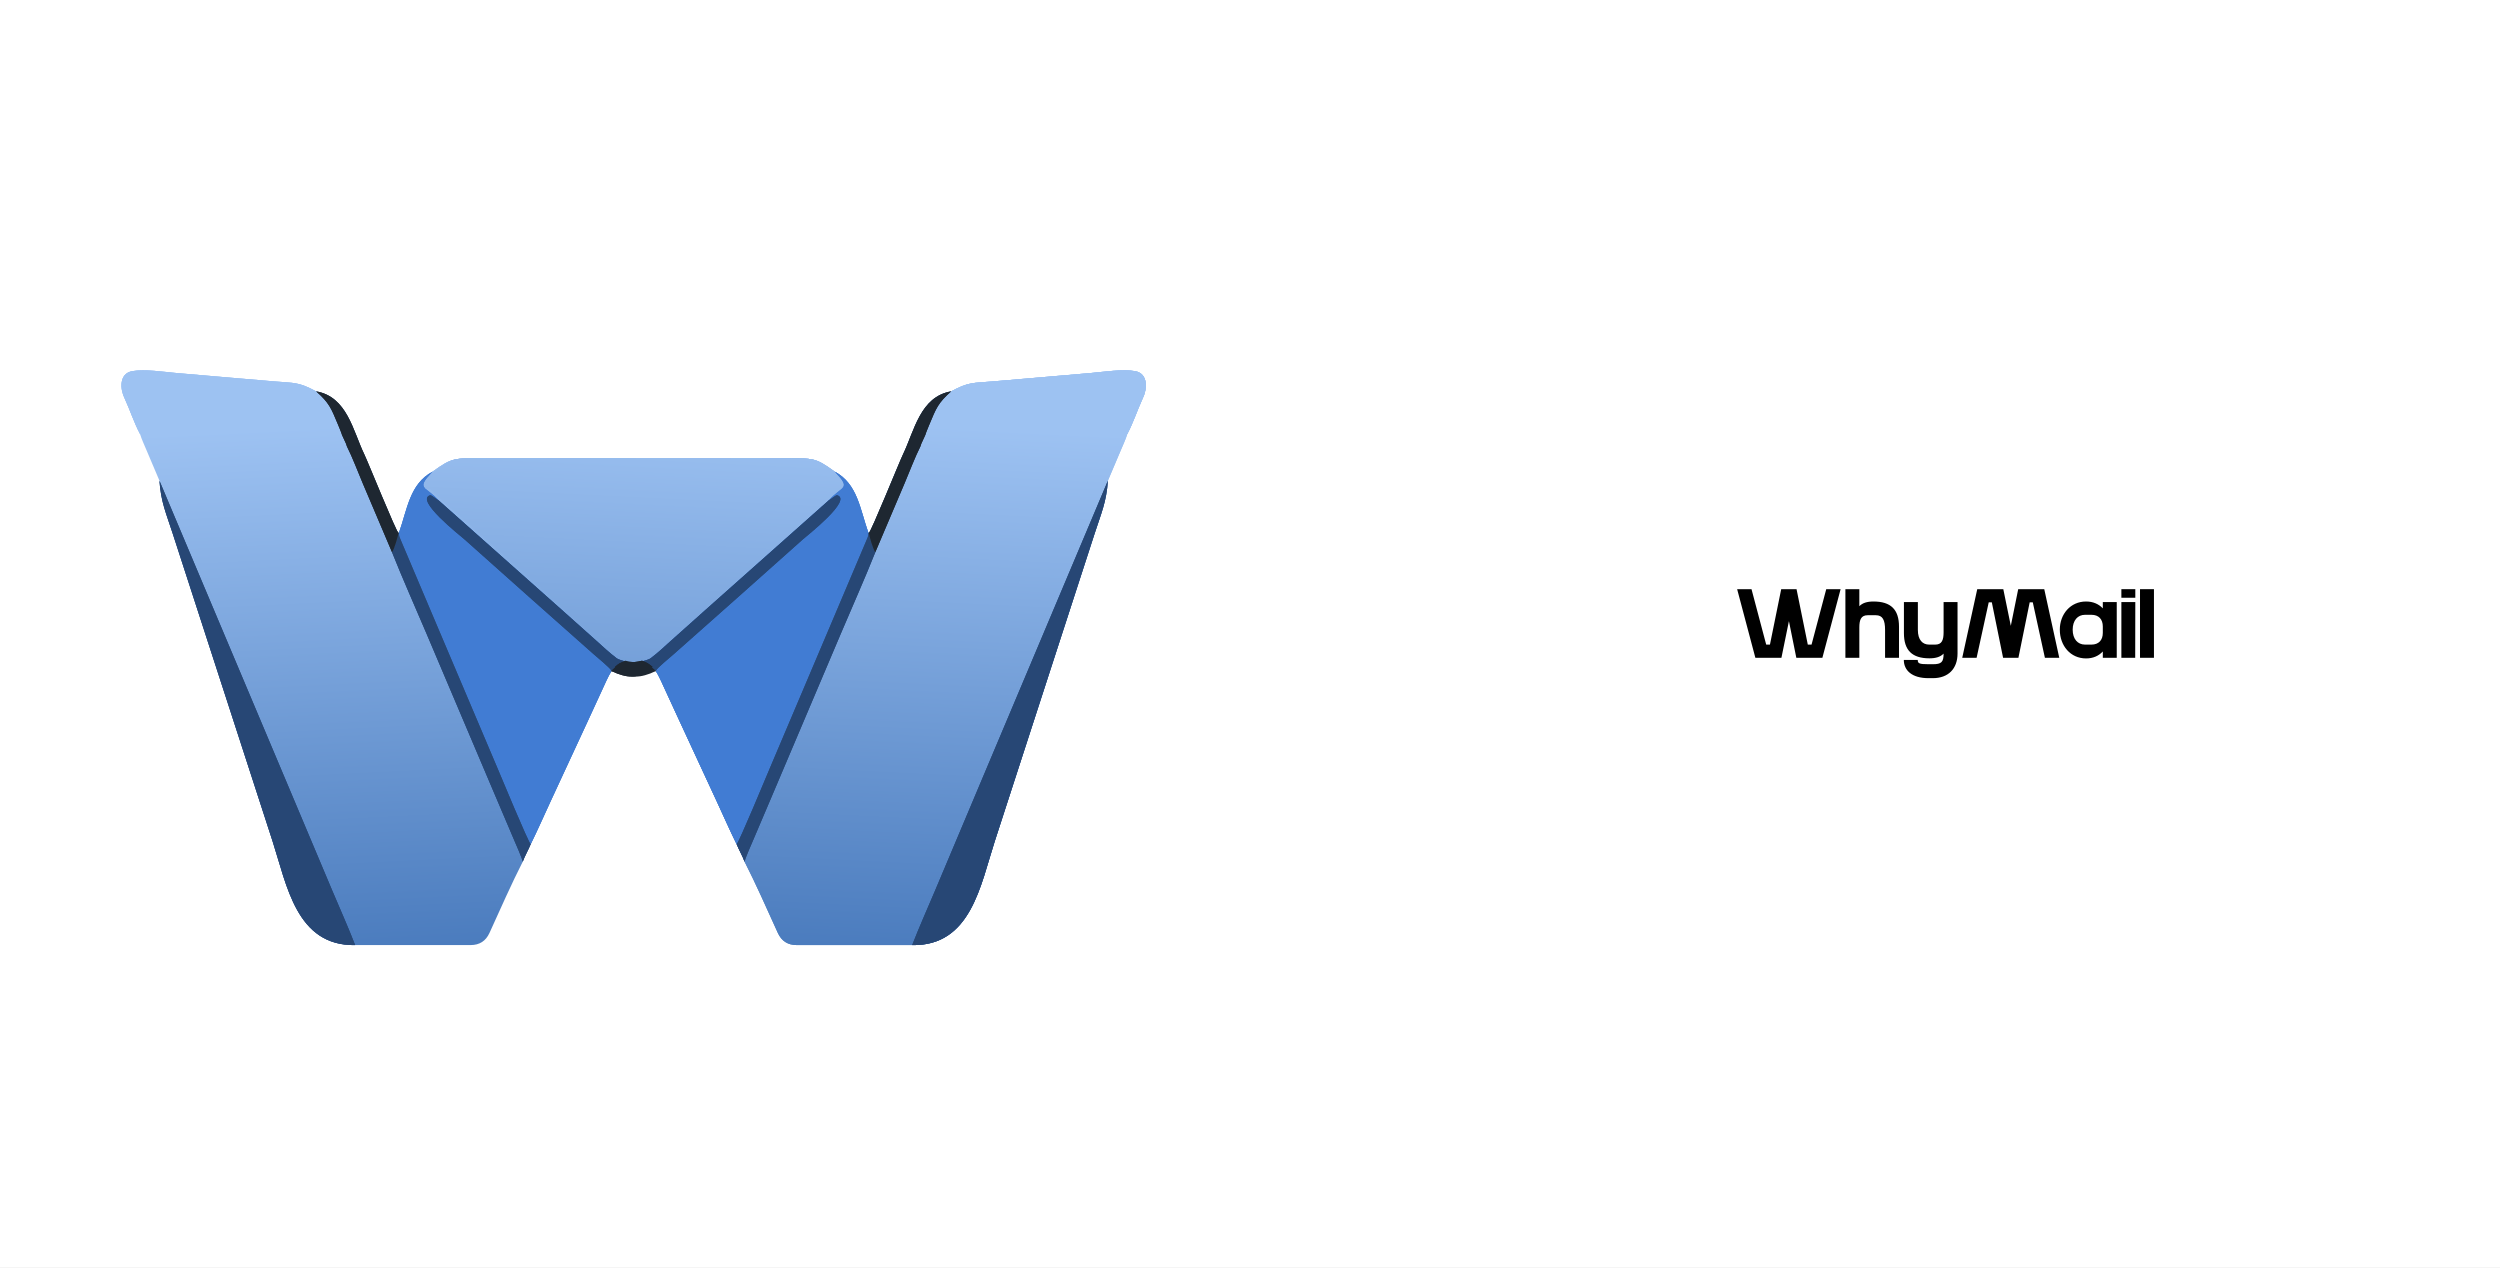
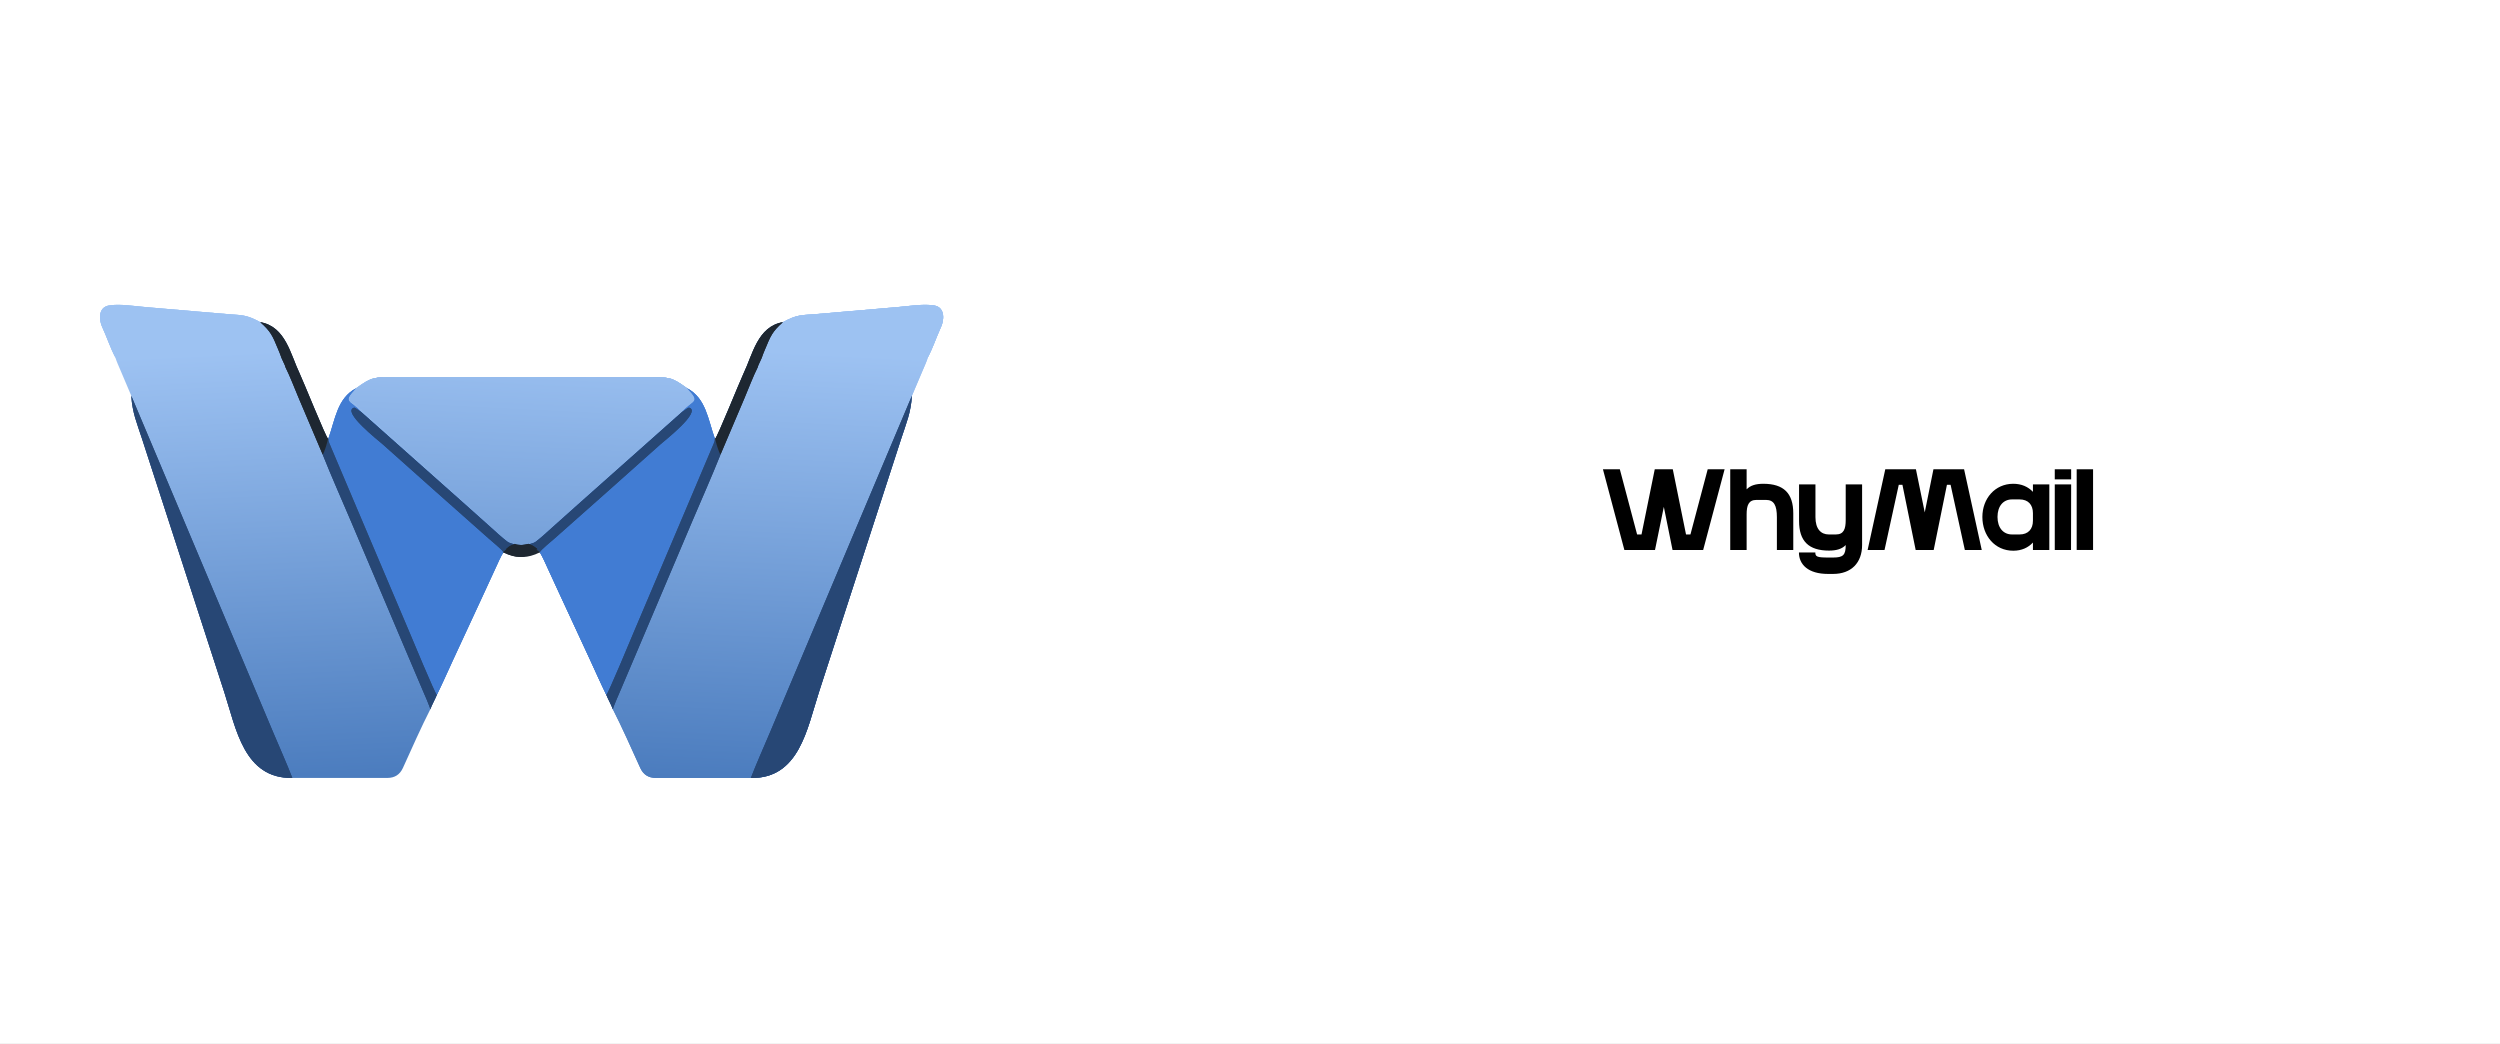
- <svg xmlns="http://www.w3.org/2000/svg" version="1.1" viewBox="0 0 8080.0 4096" preserveAspectRatio="xMidYMid meet">
+ <svg xmlns="http://www.w3.org/2000/svg" version="1.1" viewBox="0 0 9816.0 4096" preserveAspectRatio="xMidYMid meet">
  <defs>
    <linearGradient id="GradientLeft" gradientUnits="userSpaceOnUse" x1="1119.25" y1="3069.7" x2="1035.57" y2="1377.54">
      <stop offset="0" stop-opacity="1" stop-color="rgb(75,124,190)" />
      <stop offset="1" stop-opacity="1" stop-color="rgb(157,194,242)" />
    </linearGradient>
    <linearGradient id="GradientRight" gradientUnits="userSpaceOnUse" x1="2976.75" y1="3069.7" x2="3060.43" y2="1377.54">
      <stop offset="0" stop-opacity="1" stop-color="rgb(75,124,190)" />
      <stop offset="1" stop-opacity="1" stop-color="rgb(157,194,242)" />
    </linearGradient>
    <linearGradient spreadMethod="pad" y2="30%" x2="-10%" y1="120%" x1="30%" id="3d_gradient2-logo-62837c08-d80a-4258-9eda-4a3432ba0b72">
      <stop id="stop268126" stop-opacity="1" stop-color="#ffffff" offset="0%" />
      <stop id="stop268128" stop-opacity="1" stop-color="#000000" offset="100%" />
    </linearGradient>
    <linearGradient gradientTransform="rotate(-30)" spreadMethod="pad" y2="30%" x2="-10%" y1="120%" x1="30%" id="3d_gradient3-logo-62837c08-d80a-4258-9eda-4a3432ba0b72">
      <stop id="stop268131" stop-opacity="1" stop-color="#ffffff" offset="0%" />
      <stop id="stop268133" stop-opacity="1" stop-color="#cccccc" offset="50%" />
      <stop id="stop268135" stop-opacity="1" stop-color="#000000" offset="100%" />
    </linearGradient>
  </defs>
  <rect width="100%" height="100%" fill="white" />
  <g id="icon-part">
    <path fill="url(#GradientLeft)" d="M 452.595 1402.55 C 433.746 1367.31 419.723 1324.24 402.947 1287.89 C 387.692 1257.86 384.398 1207.12 427.477 1199.51 C 467.974 1192.36 528.095 1201.88 570.116 1205.59 L 756.086 1221.57 L 887.936 1232.8 C 950.519 1238.14 965.206 1234.08 1021.69 1264.85 C 1122.06 1281.99 1140.81 1392.65 1177.29 1468.23 C 1190.33 1495.25 1280.52 1719.46 1287.8 1722.23 L 1289.46 1721.79 C 1316.34 1646.14 1324.11 1563.78 1397.96 1524.42 C 1464.15 1476.59 1467.56 1482.6 1548.03 1482.55 L 1669.8 1482.39 L 2085.37 1481.81 L 2451.78 1481.27 L 2545.98 1480.93 C 2625.68 1480.45 2634.99 1479.54 2699.86 1531.1 C 2710.44 1543.34 2733.55 1563.85 2719.04 1578.89 C 2717.95 1579.18 2703.28 1581.83 2703.96 1580.94 C 2697.36 1589.6 2667.57 1613.38 2663.49 1620.82 C 2532.06 1735.07 2401.18 1853.46 2271.08 1969.4 L 2158.34 2069.88 C 2138.29 2087.78 2098.14 2127.96 2075.16 2135.36 C 2056.5 2139.79 2046.25 2140.76 2026.88 2139.95 C 1993.87 2140.14 1997.9 2150.93 1976.17 2167.56 L 1975.94 2169.57 C 1965.82 2185.2 1953.74 2213.24 1945.6 2230.91 L 1900.25 2329.32 L 1778.36 2592.3 C 1757.96 2636.31 1736.53 2685.27 1715.13 2728.44 C 1707.98 2746.31 1695.11 2768.41 1689.5 2785.04 C 1654.183 2854.153 1616.387 2939.581 1581.953 3015.382 Q 1564.070 3054.470 1521.085 3054.478 L 1147.890 3054.550 C 957.932 3057.73 927.088 2861.13 880.78 2718.37 L 756.959 2336.79 L 605.064 1868.88 L 557.97 1723.79 C 536.9 1658.9 519.911 1621.94 515.339 1553.65 L 474.27 1456.84 C 468.675 1443.62 455.926 1415.43 452.595 1402.55 z" />
    <path fill="url(#GradientLeft)" d="M 1397.96 1524.42 C 1464.15 1476.59 1467.56 1482.6 1548.03 1482.55 L 1669.8 1482.39 L 2085.37 1481.81 L 2451.78 1481.27 L 2545.98 1480.93 C 2625.68 1480.45 2634.99 1479.54 2699.86 1531.1 C 2710.44 1543.34 2733.55 1563.85 2719.04 1578.89 C 2717.95 1579.18 2703.28 1581.83 2703.96 1580.94 C 2697.36 1589.6 2667.57 1613.38 2663.49 1620.82 C 2532.06 1735.07 2401.18 1853.46 2271.08 1969.4 L 2158.34 2069.88 C 2138.29 2087.78 2098.14 2127.96 2075.16 2135.36 C 2056.5 2139.79 2046.25 2140.76 2026.88 2139.95 C 2018.39 2136.02 2001.6 2134.02 1992.18 2126.94 C 1969.65 2110.01 1947.89 2089.38 1926.82 2070.5 L 1814.78 1970.42 L 1417.84 1617.56 C 1375.41 1569.07 1341.99 1583.09 1397.96 1524.42 z" />
    <path fill="url(#GradientLeft)" d="M 1397.96 1524.42 C 1464.15 1476.59 1467.56 1482.6 1548.03 1482.55 L 1669.8 1482.39 L 2085.37 1481.81 L 2451.78 1481.27 L 2545.98 1480.93 C 2625.68 1480.45 2634.99 1479.54 2699.86 1531.1 C 2710.44 1543.34 2733.55 1563.85 2719.04 1578.89 C 2717.95 1579.18 2703.28 1581.83 2703.96 1580.94 C 2697.36 1589.6 2667.57 1613.38 2663.49 1620.82 C 2532.06 1735.07 2401.18 1853.46 2271.08 1969.4 L 2158.34 2069.88 C 2138.29 2087.78 2098.14 2127.96 2075.16 2135.36 C 2056.5 2139.79 2046.25 2140.76 2026.88 2139.95 C 2018.39 2136.02 2001.6 2134.02 1992.18 2126.94 C 1969.65 2110.01 1947.89 2089.38 1926.82 2070.5 L 1814.78 1970.42 L 1417.84 1617.56 C 1375.41 1569.07 1341.99 1583.09 1397.96 1524.42 z" />
    <path fill="rgb(65,124,211)" d="M 1289.46 1721.79 C 1316.34 1646.14 1324.11 1563.78 1397.96 1524.42 C 1341.99 1583.09 1375.41 1569.07 1417.84 1617.56 L 1814.78 1970.42 L 1926.82 2070.5 C 1947.89 2089.38 1969.65 2110.01 1992.18 2126.94 C 2001.6 2134.02 2018.39 2136.02 2026.88 2139.95 C 1993.87 2140.14 1997.9 2150.93 1976.17 2167.56 L 1975.94 2169.57 C 1965.82 2185.2 1953.74 2213.24 1945.6 2230.91 L 1900.25 2329.32 L 1778.36 2592.3 C 1757.96 2636.31 1736.53 2685.27 1715.13 2728.44 C 1707.6 2722.85 1617.16 2504.73 1607.02 2480.83 L 1398.98 1990.28 C 1363.9 1907.57 1328.63 1824.78 1293.78 1741.98 C 1290.34 1733.81 1289.23 1730.69 1289.46 1721.79 z" />
    <path fill="rgb(65,124,211)" d="M 1289.46 1721.79 C 1316.34 1646.14 1324.11 1563.78 1397.96 1524.42 C 1341.99 1583.09 1375.41 1569.07 1417.84 1617.56 L 1814.78 1970.42 L 1926.82 2070.5 C 1947.89 2089.38 1969.65 2110.01 1992.18 2126.94 C 2001.6 2134.02 2018.39 2136.02 2026.88 2139.95 C 1993.87 2140.14 1997.9 2150.93 1976.17 2167.56 L 1975.94 2169.57 C 1965.82 2185.2 1953.74 2213.24 1945.6 2230.91 L 1900.25 2329.32 L 1778.36 2592.3 C 1757.96 2636.31 1736.53 2685.27 1715.13 2728.44 C 1707.6 2722.85 1617.16 2504.73 1607.02 2480.83 L 1398.98 1990.28 C 1363.9 1907.57 1328.63 1824.78 1293.78 1741.98 C 1290.34 1733.81 1289.23 1730.69 1289.46 1721.79 z" />
    <path fill="rgb(39,71,117)" d="M 1976.17 2167.56 C 1972.79 2159.45 1928.79 2123.33 1918.4 2114.16 C 1779.07 1991.26 1640.47 1867.33 1501.75 1743.73 C 1488.41 1731.85 1338.99 1615.08 1390.59 1600.44 C 1397.64 1601.54 1409.45 1613.17 1417.84 1617.56 L 1814.78 1970.42 L 1926.82 2070.5 C 1947.89 2089.38 1969.65 2110.01 1992.18 2126.94 C 2001.6 2134.02 2018.39 2136.02 2026.88 2139.95 C 1993.87 2140.14 1997.9 2150.93 1976.17 2167.56 z" />
    <path fill="rgb(39,71,117)" d="M 1976.17 2167.56 C 1972.79 2159.45 1928.79 2123.33 1918.4 2114.16 C 1779.07 1991.26 1640.47 1867.33 1501.75 1743.73 C 1488.41 1731.85 1338.99 1615.08 1390.59 1600.44 C 1397.64 1601.54 1409.45 1613.17 1417.84 1617.56 L 1814.78 1970.42 L 1926.82 2070.5 C 1947.89 2089.38 1969.65 2110.01 1992.18 2126.94 C 2001.6 2134.02 2018.39 2136.02 2026.88 2139.95 C 1993.87 2140.14 1997.9 2150.93 1976.17 2167.56 z" />
    <path fill="url(#GradientLeft)" d="M 452.595 1402.55 C 433.746 1367.31 419.723 1324.24 402.947 1287.89 C 387.692 1257.86 384.398 1207.12 427.477 1199.51 C 467.974 1192.36 528.095 1201.88 570.116 1205.59 L 756.086 1221.57 L 887.936 1232.8 C 950.519 1238.14 965.206 1234.08 1021.69 1264.85 C 1064.08 1302.03 1070.45 1319.6 1092.25 1371.91 C 1094.75 1377.92 1104.45 1401.05 1105.27 1405.56 C 1103.75 1418.15 1110.82 1425.22 1108.09 1431.85 C 1089.81 1431.63 1079.38 1429.84 1061.4 1427.77 L 1057.78 1429.56 L 1058.71 1428.03 C 1057.7 1432.69 1058.32 1430.8 1062 1437.09 L 1060.94 1440.13 C 1052.86 1443.13 1026.59 1441.15 1017.03 1440.51 L 1017.16 1436.48 C 1020.75 1433.75 1023.13 1431.68 1026.49 1428.65 L 1025.42 1424.8 C 1017.07 1420.46 1022.2 1425.04 1018.18 1425.36 C 1006.9 1426.25 988.444 1422.39 978.218 1426.73 L 975.827 1424.39 C 972.582 1426.32 973.904 1424.87 972.62 1429.33 C 978.024 1432.57 997.338 1433.96 1005.89 1435.74 L 1007.61 1438.51 C 1003.06 1441.54 987.229 1439.06 980.957 1438.48 C 963.623 1436.85 974.634 1432.43 968.173 1423.95 L 965.314 1431.26 L 963.57 1426.44 C 947.788 1415.21 888.005 1422.29 865.761 1419.31 L 863.876 1414.54 C 858.657 1413.39 800.159 1413.21 796.861 1414.88 C 797.734 1419.23 797.756 1419.56 797.672 1424 C 789.229 1430.49 734.134 1425.12 721.682 1423.25 C 713.759 1422.05 707.027 1423.45 698.704 1421.51 L 696.852 1418.49 C 704.368 1416.04 739.882 1418.53 754.101 1416.73 L 755.702 1413.4 C 747.105 1403.47 726.112 1411.36 716.176 1410.2 C 694.693 1407.7 681.514 1402.04 659.279 1406.68 L 658.072 1408.81 C 668.393 1416.85 676.73 1409.11 686.562 1416.09 L 686.571 1420.37 C 673.022 1424.05 655.594 1418.66 642.061 1418.39 C 603.259 1417.74 565.901 1414.76 527.14 1411.34 C 505.981 1409.47 479.122 1414.61 458.75 1405.11 C 455.583 1403.64 457.618 1403.58 452.595 1402.55 z" />
    <path fill="url(#GradientLeft)" d="M 452.595 1402.55 C 433.746 1367.31 419.723 1324.24 402.947 1287.89 C 387.692 1257.86 384.398 1207.12 427.477 1199.51 C 467.974 1192.36 528.095 1201.88 570.116 1205.59 L 756.086 1221.57 L 887.936 1232.8 C 950.519 1238.14 965.206 1234.08 1021.69 1264.85 C 1064.08 1302.03 1070.45 1319.6 1092.25 1371.91 C 1094.75 1377.92 1104.45 1401.05 1105.27 1405.56 C 1103.75 1418.15 1110.82 1425.22 1108.09 1431.85 C 1089.81 1431.63 1079.38 1429.84 1061.4 1427.77 L 1057.78 1429.56 L 1058.71 1428.03 C 1057.7 1432.69 1058.32 1430.8 1062 1437.09 L 1060.94 1440.13 C 1052.86 1443.13 1026.59 1441.15 1017.03 1440.51 L 1017.16 1436.48 C 1020.75 1433.75 1023.13 1431.68 1026.49 1428.65 L 1025.42 1424.8 C 1017.07 1420.46 1022.2 1425.04 1018.18 1425.36 C 1006.9 1426.25 988.444 1422.39 978.218 1426.73 L 975.827 1424.39 C 972.582 1426.32 973.904 1424.87 972.62 1429.33 C 978.024 1432.57 997.338 1433.96 1005.89 1435.74 L 1007.61 1438.51 C 1003.06 1441.54 987.229 1439.06 980.957 1438.48 C 963.623 1436.85 974.634 1432.43 968.173 1423.95 L 965.314 1431.26 L 963.57 1426.44 C 947.788 1415.21 888.005 1422.29 865.761 1419.31 L 863.876 1414.54 C 858.657 1413.39 800.159 1413.21 796.861 1414.88 C 797.734 1419.23 797.756 1419.56 797.672 1424 C 789.229 1430.49 734.134 1425.12 721.682 1423.25 C 713.759 1422.05 707.027 1423.45 698.704 1421.51 L 696.852 1418.49 C 704.368 1416.04 739.882 1418.53 754.101 1416.73 L 755.702 1413.4 C 747.105 1403.47 726.112 1411.36 716.176 1410.2 C 694.693 1407.7 681.514 1402.04 659.279 1406.68 L 658.072 1408.81 C 668.393 1416.85 676.73 1409.11 686.562 1416.09 L 686.571 1420.37 C 673.022 1424.05 655.594 1418.66 642.061 1418.39 C 603.259 1417.74 565.901 1414.76 527.14 1411.34 C 505.981 1409.47 479.122 1414.61 458.75 1405.11 C 455.583 1403.64 457.618 1403.58 452.595 1402.55 z" />
    <path fill="rgb(39,71,117)" d="M 515.339 1553.65 L 926.824 2529.38 L 1073.26 2876.93 C 1097.21 2933.78 1125.81 2997.45 1147.89 3054.55 C 957.932 3057.73 927.088 2861.13 880.78 2718.37 L 756.959 2336.79 L 605.064 1868.88 L 557.97 1723.79 C 536.9 1658.9 519.911 1621.94 515.339 1553.65 z" />
    <path fill="rgb(39,71,117)" d="M 515.339 1553.65 L 926.824 2529.38 L 1073.26 2876.93 C 1097.21 2933.78 1125.81 2997.45 1147.89 3054.55 C 957.932 3057.73 927.088 2861.13 880.78 2718.37 L 756.959 2336.79 L 605.064 1868.88 L 557.97 1723.79 C 536.9 1658.9 519.911 1621.94 515.339 1553.65 z" />
    <path fill="rgb(39,71,117)" d="M 1287.8 1722.23 L 1289.46 1721.79 C 1289.23 1730.69 1290.34 1733.81 1293.78 1741.98 C 1328.63 1824.78 1363.9 1907.57 1398.98 1990.28 L 1607.02 2480.83 C 1617.16 2504.73 1707.6 2722.85 1715.13 2728.44 C 1707.98 2746.31 1695.11 2768.41 1689.5 2785.04 C 1687.67 2773.75 1664.74 2722.24 1659.25 2709.38 L 1593.02 2553.68 L 1377.9 2046.66 C 1341.45 1960.77 1301.16 1870.6 1266.86 1784.44 C 1273.82 1775.84 1285.9 1733.96 1287.8 1722.23 z" />
    <path fill="rgb(39,71,117)" d="M 1287.8 1722.23 L 1289.46 1721.79 C 1289.23 1730.69 1290.34 1733.81 1293.78 1741.98 C 1328.63 1824.78 1363.9 1907.57 1398.98 1990.28 L 1607.02 2480.83 C 1617.16 2504.73 1707.6 2722.85 1715.13 2728.44 C 1707.98 2746.31 1695.11 2768.41 1689.5 2785.04 C 1687.67 2773.75 1664.74 2722.24 1659.25 2709.38 L 1593.02 2553.68 L 1377.9 2046.66 C 1341.45 1960.77 1301.16 1870.6 1266.86 1784.44 C 1273.82 1775.84 1285.9 1733.96 1287.8 1722.23 z" />
    <path fill="rgb(30,39,49)" d="M 1021.69 1264.85 C 1122.06 1281.99 1140.81 1392.65 1177.29 1468.23 C 1190.33 1495.25 1280.52 1719.46 1287.8 1722.23 C 1285.9 1733.96 1273.82 1775.84 1266.86 1784.44 L 1172.65 1562.65 C 1157.6 1527.08 1137.86 1475.3 1121.17 1442.61 L 1118.47 1434.34 C 1114.31 1424.64 1109.9 1415.04 1105.27 1405.56 C 1104.45 1401.05 1094.75 1377.92 1092.25 1371.91 C 1070.45 1319.6 1064.08 1302.03 1021.69 1264.85 z" />
    <path fill="rgb(30,39,49)" d="M 1021.69 1264.85 C 1122.06 1281.99 1140.81 1392.65 1177.29 1468.23 C 1190.33 1495.25 1280.52 1719.46 1287.8 1722.23 C 1285.9 1733.96 1273.82 1775.84 1266.86 1784.44 L 1172.65 1562.65 C 1157.6 1527.08 1137.86 1475.3 1121.17 1442.61 L 1118.47 1434.34 C 1114.31 1424.64 1109.9 1415.04 1105.27 1405.56 C 1104.45 1401.05 1094.75 1377.92 1092.25 1371.91 C 1070.45 1319.6 1064.08 1302.03 1021.69 1264.85 z" />
    <path fill="url(#GradientRight)" d="M 3643.405 1402.55 C 3662.254 1367.31 3676.277 1324.24 3693.053 1287.89 C 3708.308 1257.86 3711.602 1207.12 3668.523 1199.51 C 3628.026 1192.36 3567.905 1201.88 3525.884 1205.59 L 3339.914 1221.57 L 3208.064 1232.8 C 3145.481 1238.14 3130.794 1234.08 3074.31 1264.85 C 2973.94 1281.99 2955.19 1392.65 2918.71 1468.23 C 2905.67 1495.25 2815.48 1719.46 2808.2 1722.23 L 2806.54 1721.79 C 2779.66 1646.14 2771.89 1563.78 2698.04 1524.42 C 2631.85 1476.59 2628.44 1482.6 2547.97 1482.55 L 2426.2 1482.39 L 2010.63 1481.81 L 1644.22 1481.27 L 1550.02 1480.93 C 1470.32 1480.45 1461.01 1479.54 1396.14 1531.1 C 1385.56 1543.34 1362.45 1563.85 1376.96 1578.89 C 1378.05 1579.18 1392.72 1581.83 1392.04 1580.94 C 1398.64 1589.6 1428.43 1613.38 1432.51 1620.82 C 1563.94 1735.07 1694.82 1853.46 1824.92 1969.4 L 1937.66 2069.88 C 1957.71 2087.78 1997.86 2127.96 2020.84 2135.36 C 2039.5 2139.79 2049.75 2140.76 2069.12 2139.95 C 2102.13 2140.14 2098.1 2150.93 2119.83 2167.56 L 2120.06 2169.57 C 2130.18 2185.2 2142.26 2213.24 2150.4 2230.91 L 2195.75 2329.32 L 2317.64 2592.3 C 2338.04 2636.31 2359.47 2685.27 2380.87 2728.44 C 2388.02 2746.31 2400.89 2768.41 2406.5 2785.04 C 2441.818 2854.153 2479.613 2939.581 2514.047 3015.382 Q 2531.930 3054.470 2574.915 3054.478 L 2948.110 3054.550 C 3138.068 3057.73 3168.912 2861.13 3215.22 2718.37 L 3339.041 2336.79 L 3490.936 1868.88 L 3538.03 1723.79 C 3559.1 1658.9 3576.089 1621.94 3580.661 1553.65 L 3621.73 1456.84 C 3627.325 1443.62 3640.074 1415.43 3643.405 1402.55 z" />
    <path fill="url(#GradientRight)" d="M 3643.405 1402.55 C 3662.254 1367.31 3676.277 1324.24 3693.053 1287.89 C 3708.308 1257.86 3711.602 1207.12 3668.523 1199.51 C 3628.026 1192.36 3567.905 1201.88 3525.884 1205.59 L 3339.914 1221.57 L 3208.064 1232.8 C 3145.481 1238.14 3130.794 1234.08 3074.31 1264.85 C 2973.94 1281.99 2955.19 1392.65 2918.71 1468.23 C 2905.67 1495.25 2815.48 1719.46 2808.2 1722.23 L 2806.54 1721.79 C 2779.66 1646.14 2771.89 1563.78 2698.04 1524.42 C 2631.85 1476.59 2628.44 1482.6 2547.97 1482.55 L 2426.2 1482.39 L 2010.63 1481.81 L 1644.22 1481.27 L 1550.02 1480.93 C 1470.32 1480.45 1461.01 1479.54 1396.14 1531.1 C 1385.56 1543.34 1362.45 1563.85 1376.96 1578.89 C 1378.05 1579.18 1392.72 1581.83 1392.04 1580.94 C 1398.64 1589.6 1428.43 1613.38 1432.51 1620.82 C 1563.94 1735.07 1694.82 1853.46 1824.92 1969.4 L 1937.66 2069.88 C 1957.71 2087.78 1997.86 2127.96 2020.84 2135.36 C 2039.5 2139.79 2049.75 2140.76 2069.12 2139.95 C 2102.13 2140.14 2098.1 2150.93 2119.83 2167.56 L 2120.06 2169.57 C 2130.18 2185.2 2142.26 2213.24 2150.4 2230.91 L 2195.75 2329.32 L 2317.64 2592.3 C 2338.04 2636.31 2359.47 2685.27 2380.87 2728.44 C 2388.02 2746.31 2400.89 2768.41 2406.5 2785.04 C 2441.818 2854.153 2479.613 2939.581 2514.047 3015.382 Q 2531.930 3054.470 2574.915 3054.478 L 2948.110 3054.550 C 3138.068 3057.73 3168.912 2861.13 3215.22 2718.37 L 3339.041 2336.79 L 3490.936 1868.88 L 3538.03 1723.79 C 3559.1 1658.9 3576.089 1621.94 3580.661 1553.65 L 3621.73 1456.84 C 3627.325 1443.62 3640.074 1415.43 3643.405 1402.55 z" />
    <path fill="url(#GradientRight)" d="M 2698.04 1524.42 C 2631.85 1476.59 2628.44 1482.6 2547.97 1482.55 L 2426.2 1482.39 L 2010.63 1481.81 L 1644.22 1481.27 L 1550.02 1480.93 C 1470.32 1480.45 1461.01 1479.54 1396.14 1531.1 C 1385.56 1543.34 1362.45 1563.85 1376.96 1578.89 C 1378.05 1579.18 1392.72 1581.83 1392.04 1580.94 C 1398.64 1589.6 1428.43 1613.38 1432.51 1620.82 C 1563.94 1735.07 1694.82 1853.46 1824.92 1969.4 L 1937.66 2069.88 C 1957.71 2087.78 1997.86 2127.96 2020.84 2135.36 C 2039.5 2139.79 2049.75 2140.76 2069.12 2139.95 C 2077.61 2136.02 2094.4 2134.02 2103.82 2126.94 C 2126.35 2110.01 2148.11 2089.38 2169.18 2070.5 L 2281.22 1970.42 L 2678.16 1617.56 C 2720.59 1569.07 2754.01 1583.09 2698.04 1524.42 z" />
    <path fill="url(#GradientRight)" d="M 2698.04 1524.42 C 2631.85 1476.59 2628.44 1482.6 2547.97 1482.55 L 2426.2 1482.39 L 2010.63 1481.81 L 1644.22 1481.27 L 1550.02 1480.93 C 1470.32 1480.45 1461.01 1479.54 1396.14 1531.1 C 1385.56 1543.34 1362.45 1563.85 1376.96 1578.89 C 1378.05 1579.18 1392.72 1581.83 1392.04 1580.94 C 1398.64 1589.6 1428.43 1613.38 1432.51 1620.82 C 1563.94 1735.07 1694.82 1853.46 1824.92 1969.4 L 1937.66 2069.88 C 1957.71 2087.78 1997.86 2127.96 2020.84 2135.36 C 2039.5 2139.79 2049.75 2140.76 2069.12 2139.95 C 2077.61 2136.02 2094.4 2134.02 2103.82 2126.94 C 2126.35 2110.01 2148.11 2089.38 2169.18 2070.5 L 2281.22 1970.42 L 2678.16 1617.56 C 2720.59 1569.07 2754.01 1583.09 2698.04 1524.42 z" />
    <path fill="rgb(65,124,211)" d="M 2806.54 1721.79 C 2779.66 1646.14 2771.89 1563.78 2698.04 1524.42 C 2754.01 1583.09 2720.59 1569.07 2678.16 1617.56 L 2281.22 1970.42 L 2169.18 2070.5 C 2148.11 2089.38 2126.35 2110.01 2103.82 2126.94 C 2094.4 2134.02 2077.61 2136.02 2069.12 2139.95 C 2102.13 2140.14 2098.1 2150.93 2119.83 2167.56 L 2120.06 2169.57 C 2130.18 2185.2 2142.26 2213.24 2150.4 2230.91 L 2195.75 2329.32 L 2317.64 2592.3 C 2338.04 2636.31 2359.47 2685.27 2380.87 2728.44 C 2388.4 2722.85 2478.84 2504.73 2488.98 2480.83 L 2697.02 1990.28 C 2732.1 1907.57 2767.37 1824.78 2802.22 1741.98 C 2805.66 1733.81 2806.77 1730.69 2806.54 1721.79 z" />
    <path fill="rgb(65,124,211)" d="M 2806.54 1721.79 C 2779.66 1646.14 2771.89 1563.78 2698.04 1524.42 C 2754.01 1583.09 2720.59 1569.07 2678.16 1617.56 L 2281.22 1970.42 L 2169.18 2070.5 C 2148.11 2089.38 2126.35 2110.01 2103.82 2126.94 C 2094.4 2134.02 2077.61 2136.02 2069.12 2139.95 C 2102.13 2140.14 2098.1 2150.93 2119.83 2167.56 L 2120.06 2169.57 C 2130.18 2185.2 2142.26 2213.24 2150.4 2230.91 L 2195.75 2329.32 L 2317.64 2592.3 C 2338.04 2636.31 2359.47 2685.27 2380.87 2728.44 C 2388.4 2722.85 2478.84 2504.73 2488.98 2480.83 L 2697.02 1990.28 C 2732.1 1907.57 2767.37 1824.78 2802.22 1741.98 C 2805.66 1733.81 2806.77 1730.69 2806.54 1721.79 z" />
    <path fill="rgb(39,71,117)" d="M 2119.83 2167.56 C 2123.21 2159.45 2167.21 2123.33 2177.6 2114.16 C 2316.93 1991.26 2455.53 1867.33 2594.25 1743.73 C 2607.59 1731.85 2757.01 1615.08 2705.41 1600.44 C 2698.36 1601.54 2686.55 1613.17 2678.16 1617.56 L 2281.22 1970.42 L 2169.18 2070.5 C 2148.11 2089.38 2126.35 2110.01 2103.82 2126.94 C 2094.4 2134.02 2077.61 2136.02 2069.12 2139.95 C 2102.13 2140.14 2098.1 2150.93 2119.83 2167.56 z" />
    <path fill="rgb(39,71,117)" d="M 2119.83 2167.56 C 2123.21 2159.45 2167.21 2123.33 2177.6 2114.16 C 2316.93 1991.26 2455.53 1867.33 2594.25 1743.73 C 2607.59 1731.85 2757.01 1615.08 2705.41 1600.44 C 2698.36 1601.54 2686.55 1613.17 2678.16 1617.56 L 2281.22 1970.42 L 2169.18 2070.5 C 2148.11 2089.38 2126.35 2110.01 2103.82 2126.94 C 2094.4 2134.02 2077.61 2136.02 2069.12 2139.95 C 2102.13 2140.14 2098.1 2150.93 2119.83 2167.56 z" />
    <path fill="url(#GradientRight)" d="M 3643.405 1402.55 C 3662.254 1367.31 3676.277 1324.24 3693.053 1287.89 C 3708.308 1257.86 3711.602 1207.12 3668.523 1199.51 C 3628.026 1192.36 3567.905 1201.88 3525.884 1205.59 L 3339.914 1221.57 L 3208.064 1232.8 C 3145.481 1238.14 3130.794 1234.08 3074.31 1264.85 C 3031.92 1302.03 3025.55 1319.6 3003.75 1371.91 C 3001.25 1377.92 2991.55 1401.05 2990.73 1405.56 C 2992.25 1418.15 2985.18 1425.22 2987.91 1431.85 C 3006.19 1431.63 3016.62 1429.84 3034.6 1427.77 L 3038.22 1429.56 L 3037.29 1428.03 C 3038.3 1432.69 3037.68 1430.8 3034.0 1437.09 L 3035.06 1440.13 C 3043.14 1443.13 3069.41 1441.15 3078.97 1440.51 L 3078.84 1436.48 C 3075.25 1433.75 3072.87 1431.68 3069.51 1428.65 L 3070.58 1424.8 C 3078.93 1420.46 3073.8 1425.04 3077.82 1425.36 C 3089.1 1426.25 3107.556 1422.39 3117.782 1426.73 L 3120.173 1424.39 C 3123.418 1426.32 3122.096 1424.87 3123.38 1429.33 C 3117.976 1432.57 3098.662 1433.96 3090.11 1435.74 L 3088.39 1438.51 C 3092.94 1441.54 3108.771 1439.06 3115.043 1438.48 C 3132.377 1436.85 3121.366 1432.43 3127.827 1423.95 L 3130.686 1431.26 L 3132.43 1426.44 C 3148.212 1415.21 3207.995 1422.29 3230.239 1419.31 L 3232.124 1414.54 C 3237.343 1413.39 3295.841 1413.21 3299.139 1414.88 C 3298.266 1419.23 3298.244 1419.56 3298.328 1424.0 C 3306.771 1430.49 3361.866 1425.12 3374.318 1423.25 C 3382.241 1422.05 3388.973 1423.45 3397.296 1421.51 L 3399.148 1418.49 C 3391.632 1416.04 3356.118 1418.53 3341.899 1416.73 L 3340.298 1413.4 C 3348.895 1403.47 3369.888 1411.36 3379.824 1410.2 C 3401.307 1407.7 3414.486 1402.04 3436.721 1406.68 L 3437.928 1408.81 C 3427.607 1416.85 3419.27 1409.11 3409.438 1416.09 L 3409.429 1420.37 C 3422.978 1424.05 3440.406 1418.66 3453.939 1418.39 C 3492.741 1417.74 3530.099 1414.76 3568.86 1411.34 C 3590.019 1409.47 3616.878 1414.61 3637.25 1405.11 C 3640.417 1403.64 3638.382 1403.58 3643.405 1402.55 z" />
    <path fill="url(#GradientRight)" d="M 3643.405 1402.55 C 3662.254 1367.31 3676.277 1324.24 3693.053 1287.89 C 3708.308 1257.86 3711.602 1207.12 3668.523 1199.51 C 3628.026 1192.36 3567.905 1201.88 3525.884 1205.59 L 3339.914 1221.57 L 3208.064 1232.8 C 3145.481 1238.14 3130.794 1234.08 3074.31 1264.85 C 3031.92 1302.03 3025.55 1319.6 3003.75 1371.91 C 3001.25 1377.92 2991.55 1401.05 2990.73 1405.56 C 2992.25 1418.15 2985.18 1425.22 2987.91 1431.85 C 3006.19 1431.63 3016.62 1429.84 3034.6 1427.77 L 3038.22 1429.56 L 3037.29 1428.03 C 3038.3 1432.69 3037.68 1430.8 3034.0 1437.09 L 3035.06 1440.13 C 3043.14 1443.13 3069.41 1441.15 3078.97 1440.51 L 3078.84 1436.48 C 3075.25 1433.75 3072.87 1431.68 3069.51 1428.65 L 3070.58 1424.8 C 3078.93 1420.46 3073.8 1425.04 3077.82 1425.36 C 3089.1 1426.25 3107.556 1422.39 3117.782 1426.73 L 3120.173 1424.39 C 3123.418 1426.32 3122.096 1424.87 3123.38 1429.33 C 3117.976 1432.57 3098.662 1433.96 3090.11 1435.74 L 3088.39 1438.51 C 3092.94 1441.54 3108.771 1439.06 3115.043 1438.48 C 3132.377 1436.85 3121.366 1432.43 3127.827 1423.95 L 3130.686 1431.26 L 3132.43 1426.44 C 3148.212 1415.21 3207.995 1422.29 3230.239 1419.31 L 3232.124 1414.54 C 3237.343 1413.39 3295.841 1413.21 3299.139 1414.88 C 3298.266 1419.23 3298.244 1419.56 3298.328 1424.0 C 3306.771 1430.49 3361.866 1425.12 3374.318 1423.25 C 3382.241 1422.05 3388.973 1423.45 3397.296 1421.51 L 3399.148 1418.49 C 3391.632 1416.04 3356.118 1418.53 3341.899 1416.73 L 3340.298 1413.4 C 3348.895 1403.47 3369.888 1411.36 3379.824 1410.2 C 3401.307 1407.7 3414.486 1402.04 3436.721 1406.68 L 3437.928 1408.81 C 3427.607 1416.85 3419.27 1409.11 3409.438 1416.09 L 3409.429 1420.37 C 3422.978 1424.05 3440.406 1418.66 3453.939 1418.39 C 3492.741 1417.74 3530.099 1414.76 3568.86 1411.34 C 3590.019 1409.47 3616.878 1414.61 3637.25 1405.11 C 3640.417 1403.64 3638.382 1403.58 3643.405 1402.55 z" />
    <path fill="rgb(39,71,117)" d="M 3580.661 1553.65 L 3169.176 2529.38 L 3022.74 2876.93 C 2998.79 2933.78 2970.19 2997.45 2948.11 3054.55 C 3138.068 3057.73 3168.912 2861.13 3215.22 2718.37 L 3339.041 2336.79 L 3490.936 1868.88 L 3538.03 1723.79 C 3559.1 1658.9 3576.089 1621.94 3580.661 1553.65 z" />
    <path fill="rgb(39,71,117)" d="M 3580.661 1553.65 L 3169.176 2529.38 L 3022.74 2876.93 C 2998.79 2933.78 2970.19 2997.45 2948.11 3054.55 C 3138.068 3057.73 3168.912 2861.13 3215.22 2718.37 L 3339.041 2336.79 L 3490.936 1868.88 L 3538.03 1723.79 C 3559.1 1658.9 3576.089 1621.94 3580.661 1553.65 z" />
    <path fill="rgb(39,71,117)" d="M 2808.2 1722.23 L 2806.54 1721.79 C 2806.77 1730.69 2805.66 1733.81 2802.22 1741.98 C 2767.37 1824.78 2732.1 1907.57 2697.02 1990.28 L 2488.98 2480.83 C 2478.84 2504.73 2388.4 2722.85 2380.87 2728.44 C 2388.02 2746.31 2400.89 2768.41 2406.5 2785.04 C 2408.33 2773.75 2431.26 2722.24 2436.75 2709.38 L 2502.98 2553.68 L 2718.1 2046.66 C 2754.55 1960.77 2794.84 1870.6 2829.14 1784.44 C 2822.18 1775.84 2810.1 1733.96 2808.2 1722.23 z" />
    <path fill="rgb(39,71,117)" d="M 2808.2 1722.23 L 2806.54 1721.79 C 2806.77 1730.69 2805.66 1733.81 2802.22 1741.98 C 2767.37 1824.78 2732.1 1907.57 2697.02 1990.28 L 2488.98 2480.83 C 2478.84 2504.73 2388.4 2722.85 2380.87 2728.44 C 2388.02 2746.31 2400.89 2768.41 2406.5 2785.04 C 2408.33 2773.75 2431.26 2722.24 2436.75 2709.38 L 2502.98 2553.68 L 2718.1 2046.66 C 2754.55 1960.77 2794.84 1870.6 2829.14 1784.44 C 2822.18 1775.84 2810.1 1733.96 2808.2 1722.23 z" />
    <path fill="rgb(30,39,49)" d="M 3074.31 1264.85 C 2973.94 1281.99 2955.19 1392.65 2918.71 1468.23 C 2905.67 1495.25 2815.48 1719.46 2808.2 1722.23 C 2810.1 1733.96 2822.18 1775.84 2829.14 1784.44 L 2923.35 1562.65 C 2938.4 1527.08 2958.14 1475.3 2974.83 1442.61 L 2977.53 1434.34 C 2981.69 1424.64 2986.1 1415.04 2990.73 1405.56 C 2991.55 1401.05 3001.25 1377.92 3003.75 1371.91 C 3025.55 1319.6 3031.92 1302.03 3074.31 1264.85 z" />
    <path fill="rgb(30,39,49)" d="M 3074.31 1264.85 C 2973.94 1281.99 2955.19 1392.65 2918.71 1468.23 C 2905.67 1495.25 2815.48 1719.46 2808.2 1722.23 C 2810.1 1733.96 2822.18 1775.84 2829.14 1784.44 L 2923.35 1562.65 C 2938.4 1527.08 2958.14 1475.3 2974.83 1442.61 L 2977.53 1434.34 C 2981.69 1424.64 2986.1 1415.04 2990.73 1405.56 C 2991.55 1401.05 3001.25 1377.92 3003.75 1371.91 C 3025.55 1319.6 3031.92 1302.03 3074.31 1264.85 z" />
    <path fill="rgb(30,39,49)" d="M 2026.88 2139.95 C 2046.25 2140.76 2056.5 2139.79 2075.16 2135.36 C 2090.33 2141.04 2095.9 2144.68 2108.84 2155.05 C 2071.94 2188.8 2042.26 2194.79 1994.3 2176.72 C 1988.84 2174.66 1981.46 2170.24 1975.94 2169.57 L 1976.17 2167.56 C 1997.9 2150.93 1993.87 2140.14 2026.88 2139.95 z" />
    <path fill="rgb(30,39,49)" d="M 2026.88 2139.95 C 2046.25 2140.76 2056.5 2139.79 2075.16 2135.36 C 2090.33 2141.04 2095.9 2144.68 2108.84 2155.05 C 2071.94 2188.8 2042.26 2194.79 1994.3 2176.72 C 1988.84 2174.66 1981.46 2170.24 1975.94 2169.57 L 1976.17 2167.56 C 1997.9 2150.93 1993.87 2140.14 2026.88 2139.95 z" />
    <path fill="rgb(30,39,49)" d="M 2069.12 2139.95 C 2049.75 2140.76 2039.5 2139.79 2020.84 2135.36 C 2005.67 2141.04 2000.1 2144.68 1987.16 2155.05 C 2024.06 2188.8 2053.74 2194.79 2101.7 2176.72 C 2107.16 2174.66 2114.54 2170.24 2120.06 2169.57 L 2119.83 2167.56 C 2098.1 2150.93 2102.13 2140.14 2069.12 2139.95 z" />
  </g>
-   <g id="text-part" transform="translate(4496, 704.0) scale(3.5)">
+   <g id="text-part" transform="translate(4696, 128.0) scale(5.0)">
    <g id="logo-group">
      <g id="logo-center" transform="translate(269.5533 0)">
        <g id="slogan" style="font-style:normal;font-weight:normal;font-size:32px;line-height:1;font-family:'Brandmark Sans 30 Color';font-variant-ligatures:none;text-align:center;text-anchor:middle" transform="translate(0 0)" />
        <g id="title" style="font-style:normal;font-weight:normal;font-size:72px;line-height:1;font-family:'Brandmark Sans 30 Color';font-variant-ligatures:normal;text-align:center;text-anchor:middle" transform="translate(0 0)">
          <g id="path268154" aria-label="W" transform="translate(0 310.195) translate(50 32.72) scale(1.375) translate(-372.0449 46.08)">
            <path class="c1" d="M74.91,76.236l9.865,37.227h2.52l7.561-37.227h10.297l7.561,37.227h2.52 l9.865-37.227h9.649l-12.241,46.084h-17.498l-4.969-24.626l-5.04,24.626H77.502L65.261,76.236H74.91z " transform="translate(306.7842 -122.3158)" stroke-width="0" stroke-linejoin="miter" stroke-miterlimit="2" fill="#000000" stroke="#000000" />
          </g>
          <g id="path268156" aria-label="h" transform="translate(0 310.195) translate(149.9668 32.72) scale(1.375) translate(-444.7481 46.08)">
            <path class="c1" d="M91.361,76.236v11.449c2.088-2.16,5.112-3.168,9.505-3.168 c11.665,0,17.138,5.4,17.138,16.921v20.882h-9.361v-18.722c0-6.697-1.656-9.865-6.193-9.865H96.978 c-4.536,0-5.616,3.168-5.616,8.281v20.306H82.001V76.236H91.361z" transform="translate(362.7476 -122.3158)" stroke-width="0" stroke-linejoin="miter" stroke-miterlimit="2" fill="#000000" stroke="#000000" />
          </g>
          <g id="path268158" aria-label="y" transform="translate(0 310.195) translate(203.9141 44.6) scale(1.375) translate(-483.9824 37.44)">
            <path class="c1" d="M82.036,105.758V84.877h9.361v18.722c0,6.697,3.097,9.865,7.633,9.865h4.032 c4.537,0,5.617-3.168,5.617-8.281V84.877h9.361v34.563c0,10.297-6.265,16.561-16.562,16.561h-2.952 c-11.233,0-16.562-5.328-16.562-12.241h9.361c0,2.304,0.864,2.88,7.201,2.88h2.952 c5.76,0,7.201-1.44,7.201-7.129c-2.088,2.16-5.112,3.168-9.505,3.168 C87.509,122.68,82.036,117.279,82.036,105.758z" transform="translate(402.0181 -122.3166)" stroke-width="0" stroke-linejoin="miter" stroke-miterlimit="2" fill="#000000" stroke="#000000" />
          </g>
          <g id="path268160" aria-label="M" transform="translate(0 310.195) translate(257.8613 32.72) scale(1.375) translate(-523.2168 46.08)">
            <path class="c1" d="M94.999,76.236l5.041,24.626l4.968-24.626h17.498l10.081,46.084h-9.649 l-8.137-37.227h-2.088l-7.561,37.227H94.855l-7.561-37.227h-2.088l-8.136,37.227h-9.649L77.501,76.236 H94.999z" transform="translate(455.7961 -122.3158)" stroke-width="0" stroke-linejoin="miter" stroke-miterlimit="2" fill="#000000" stroke="#000000" />
          </g>
          <g id="path268162" aria-label="a" transform="translate(0 310.195) translate(347.9668 44.105) scale(1.375) translate(-588.7481 37.8)">
            <path class="c1" d="M80.884,103.454c0-10.441,7.129-18.938,17.642-18.938 c4.752,0,8.497,1.728,11.233,4.608v-4.248h9.361v37.443h-9.361v-4.248 c-2.736,2.952-6.481,4.68-11.233,4.68C88.013,122.752,80.884,114.183,80.884,103.454z M97.806,113.463h4.32c4.896,0,7.633-3.024,7.633-7.849v-4.32c0-4.824-2.736-7.849-7.633-7.849 h-4.32c-4.896,0-8.281,3.744-8.281,10.009S92.909,113.463,97.806,113.463z" transform="translate(507.8638 -122.3166)" stroke-width="0" stroke-linejoin="miter" stroke-miterlimit="2" fill="#000000" stroke="#000000" />
          </g>
          <g id="path268164" aria-label="i" transform="translate(0 310.195) translate(404.8144 32.72) scale(1.375) translate(-630.0918 46.08)">
            <rect x="95.32" y="76.236" class="c3" width="9.361" height="5.761" transform="translate(534.7715 -122.3158)" stroke-width="0" stroke-linejoin="miter" stroke-miterlimit="2" fill="#000000" stroke="#000000" />
            <polygon class="c1" points="104.609,122.32 95.32,122.32 95.32,84.877 104.681,84.877 " transform="translate(534.7715 -122.3158)" stroke-width="0" stroke-linejoin="miter" stroke-miterlimit="2" fill="#000000" stroke="#000000" />
          </g>
          <g id="path268166" aria-label="l" transform="translate(0 310.195) translate(422.0234 32.72) scale(1.375) translate(-642.6074 46.08)">
            <path class="c1" d="M104.681,76.236v46.084h-9.361V76.236H104.681z" transform="translate(547.2871 -122.3158)" stroke-width="0" stroke-linejoin="miter" stroke-miterlimit="2" fill="#000000" stroke="#000000" />
          </g>
        </g>
      </g>
    </g>
  </g>
</svg>
